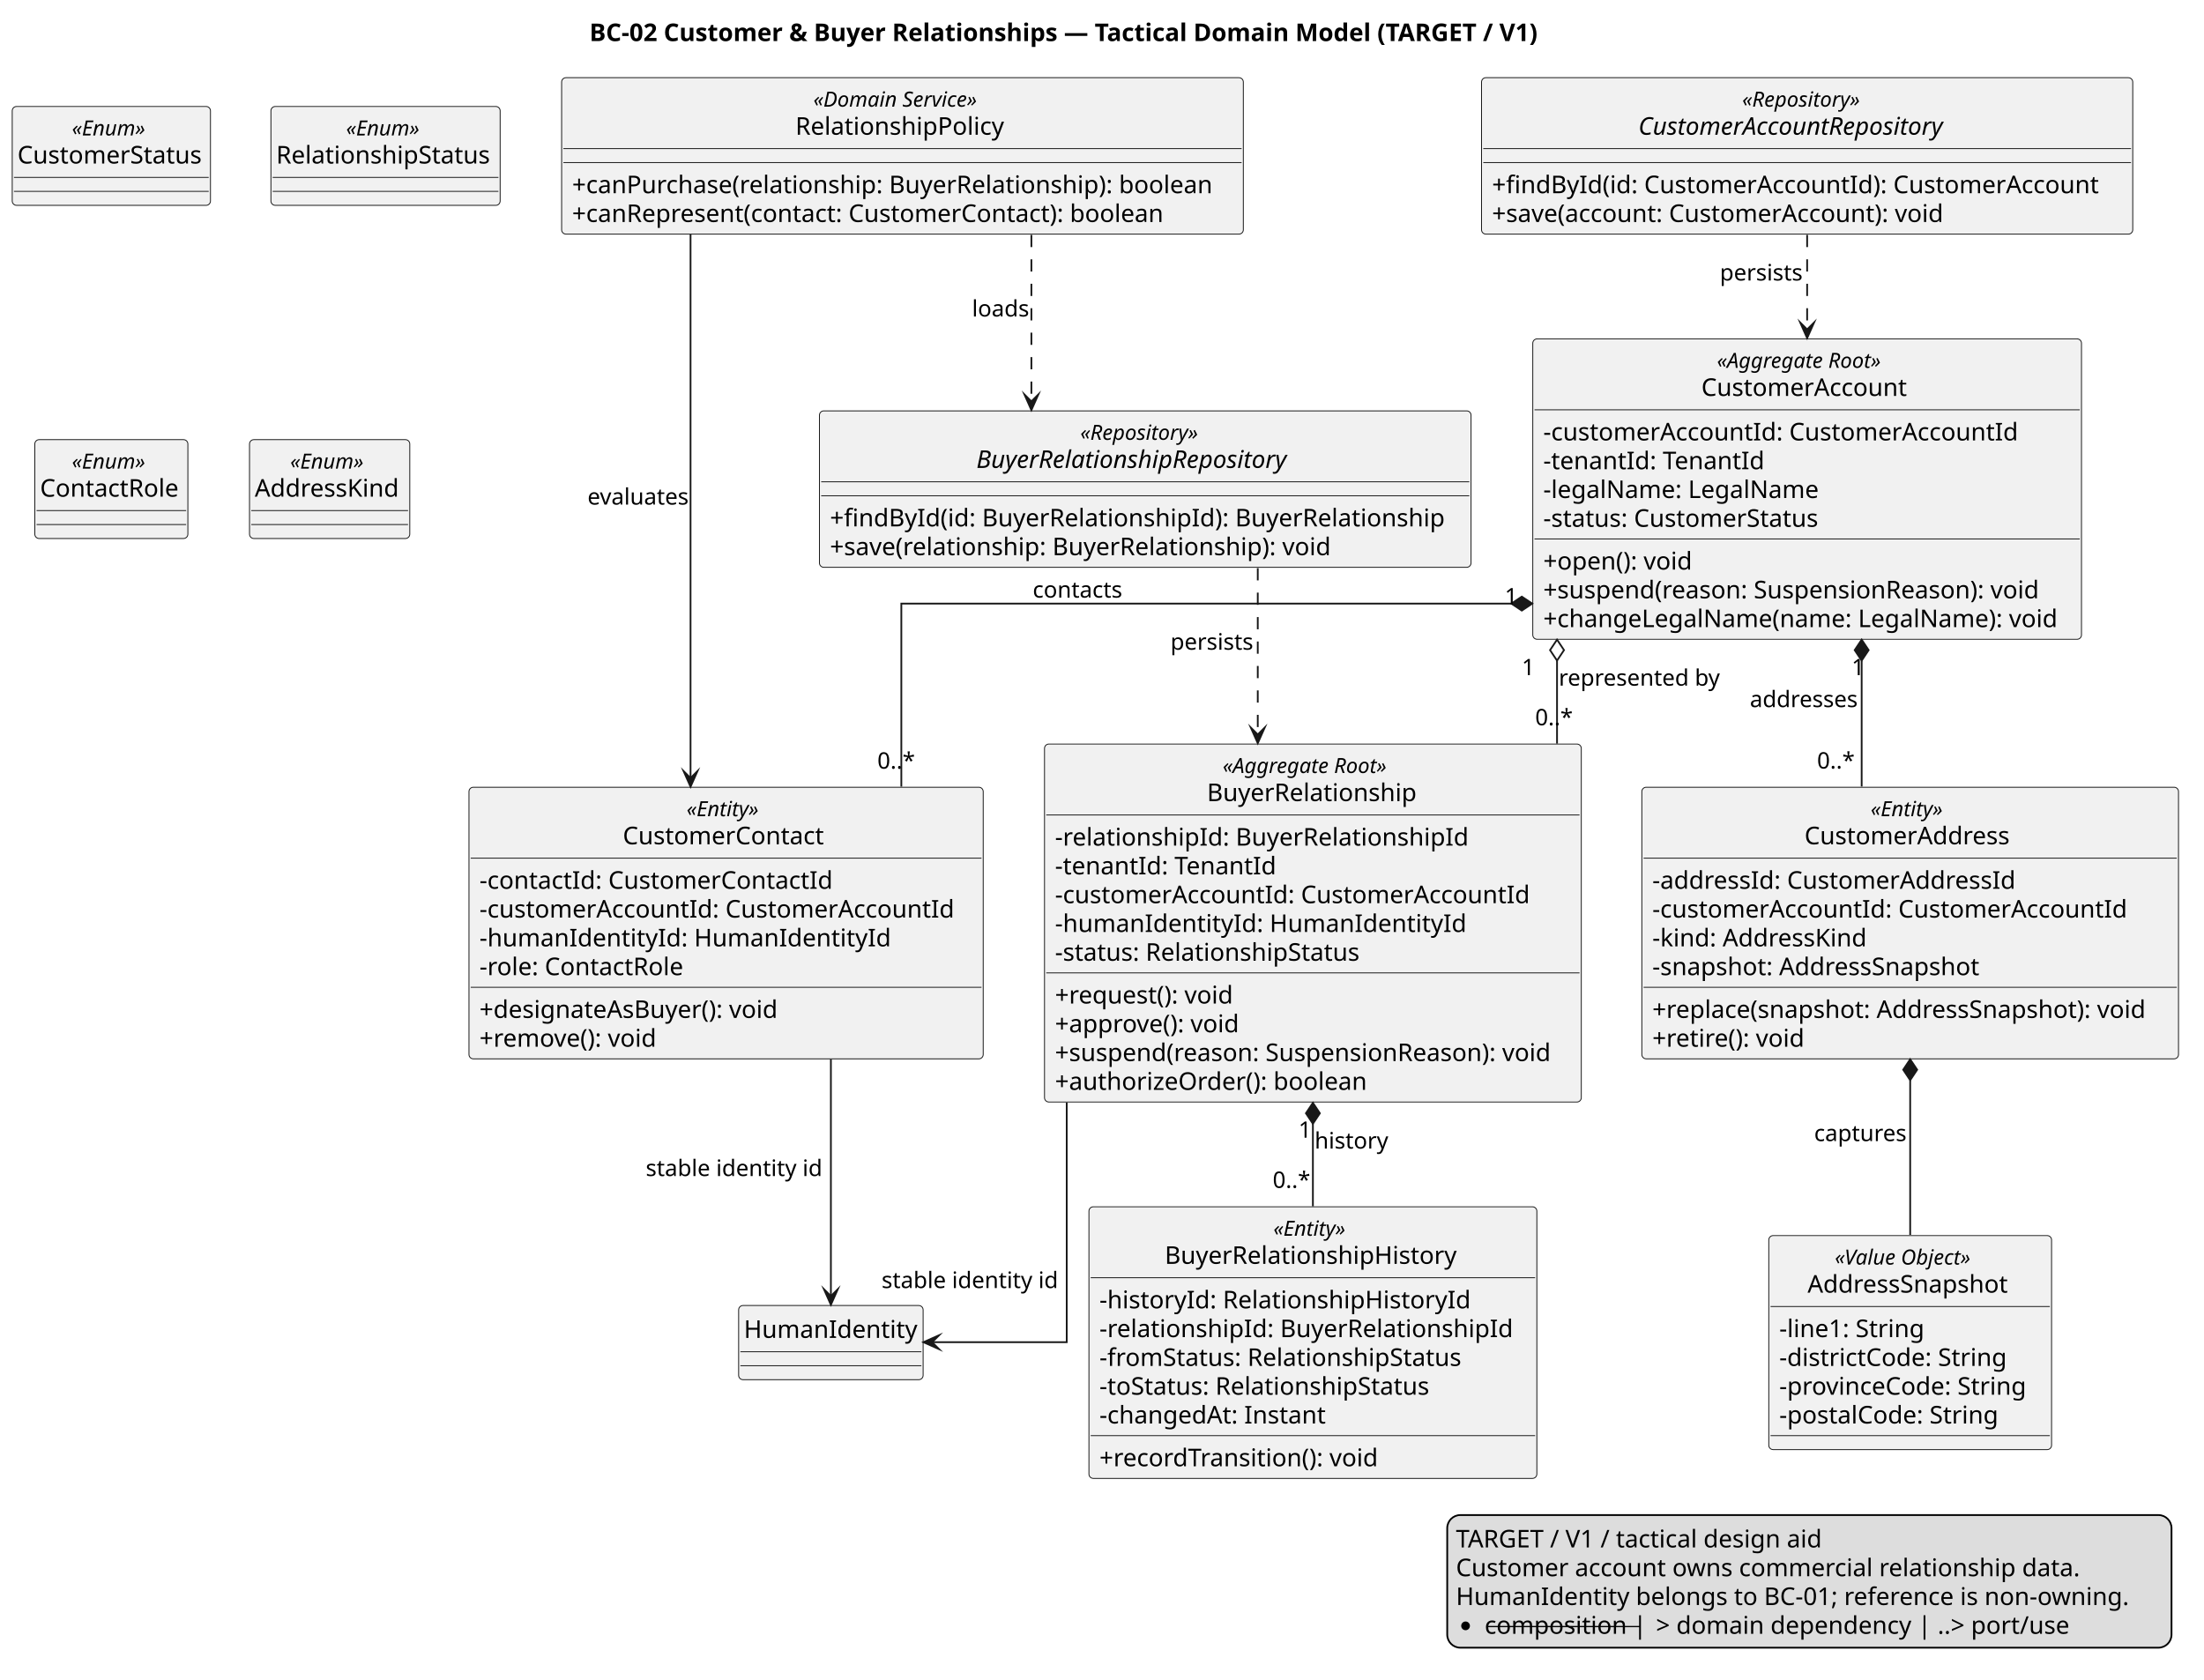
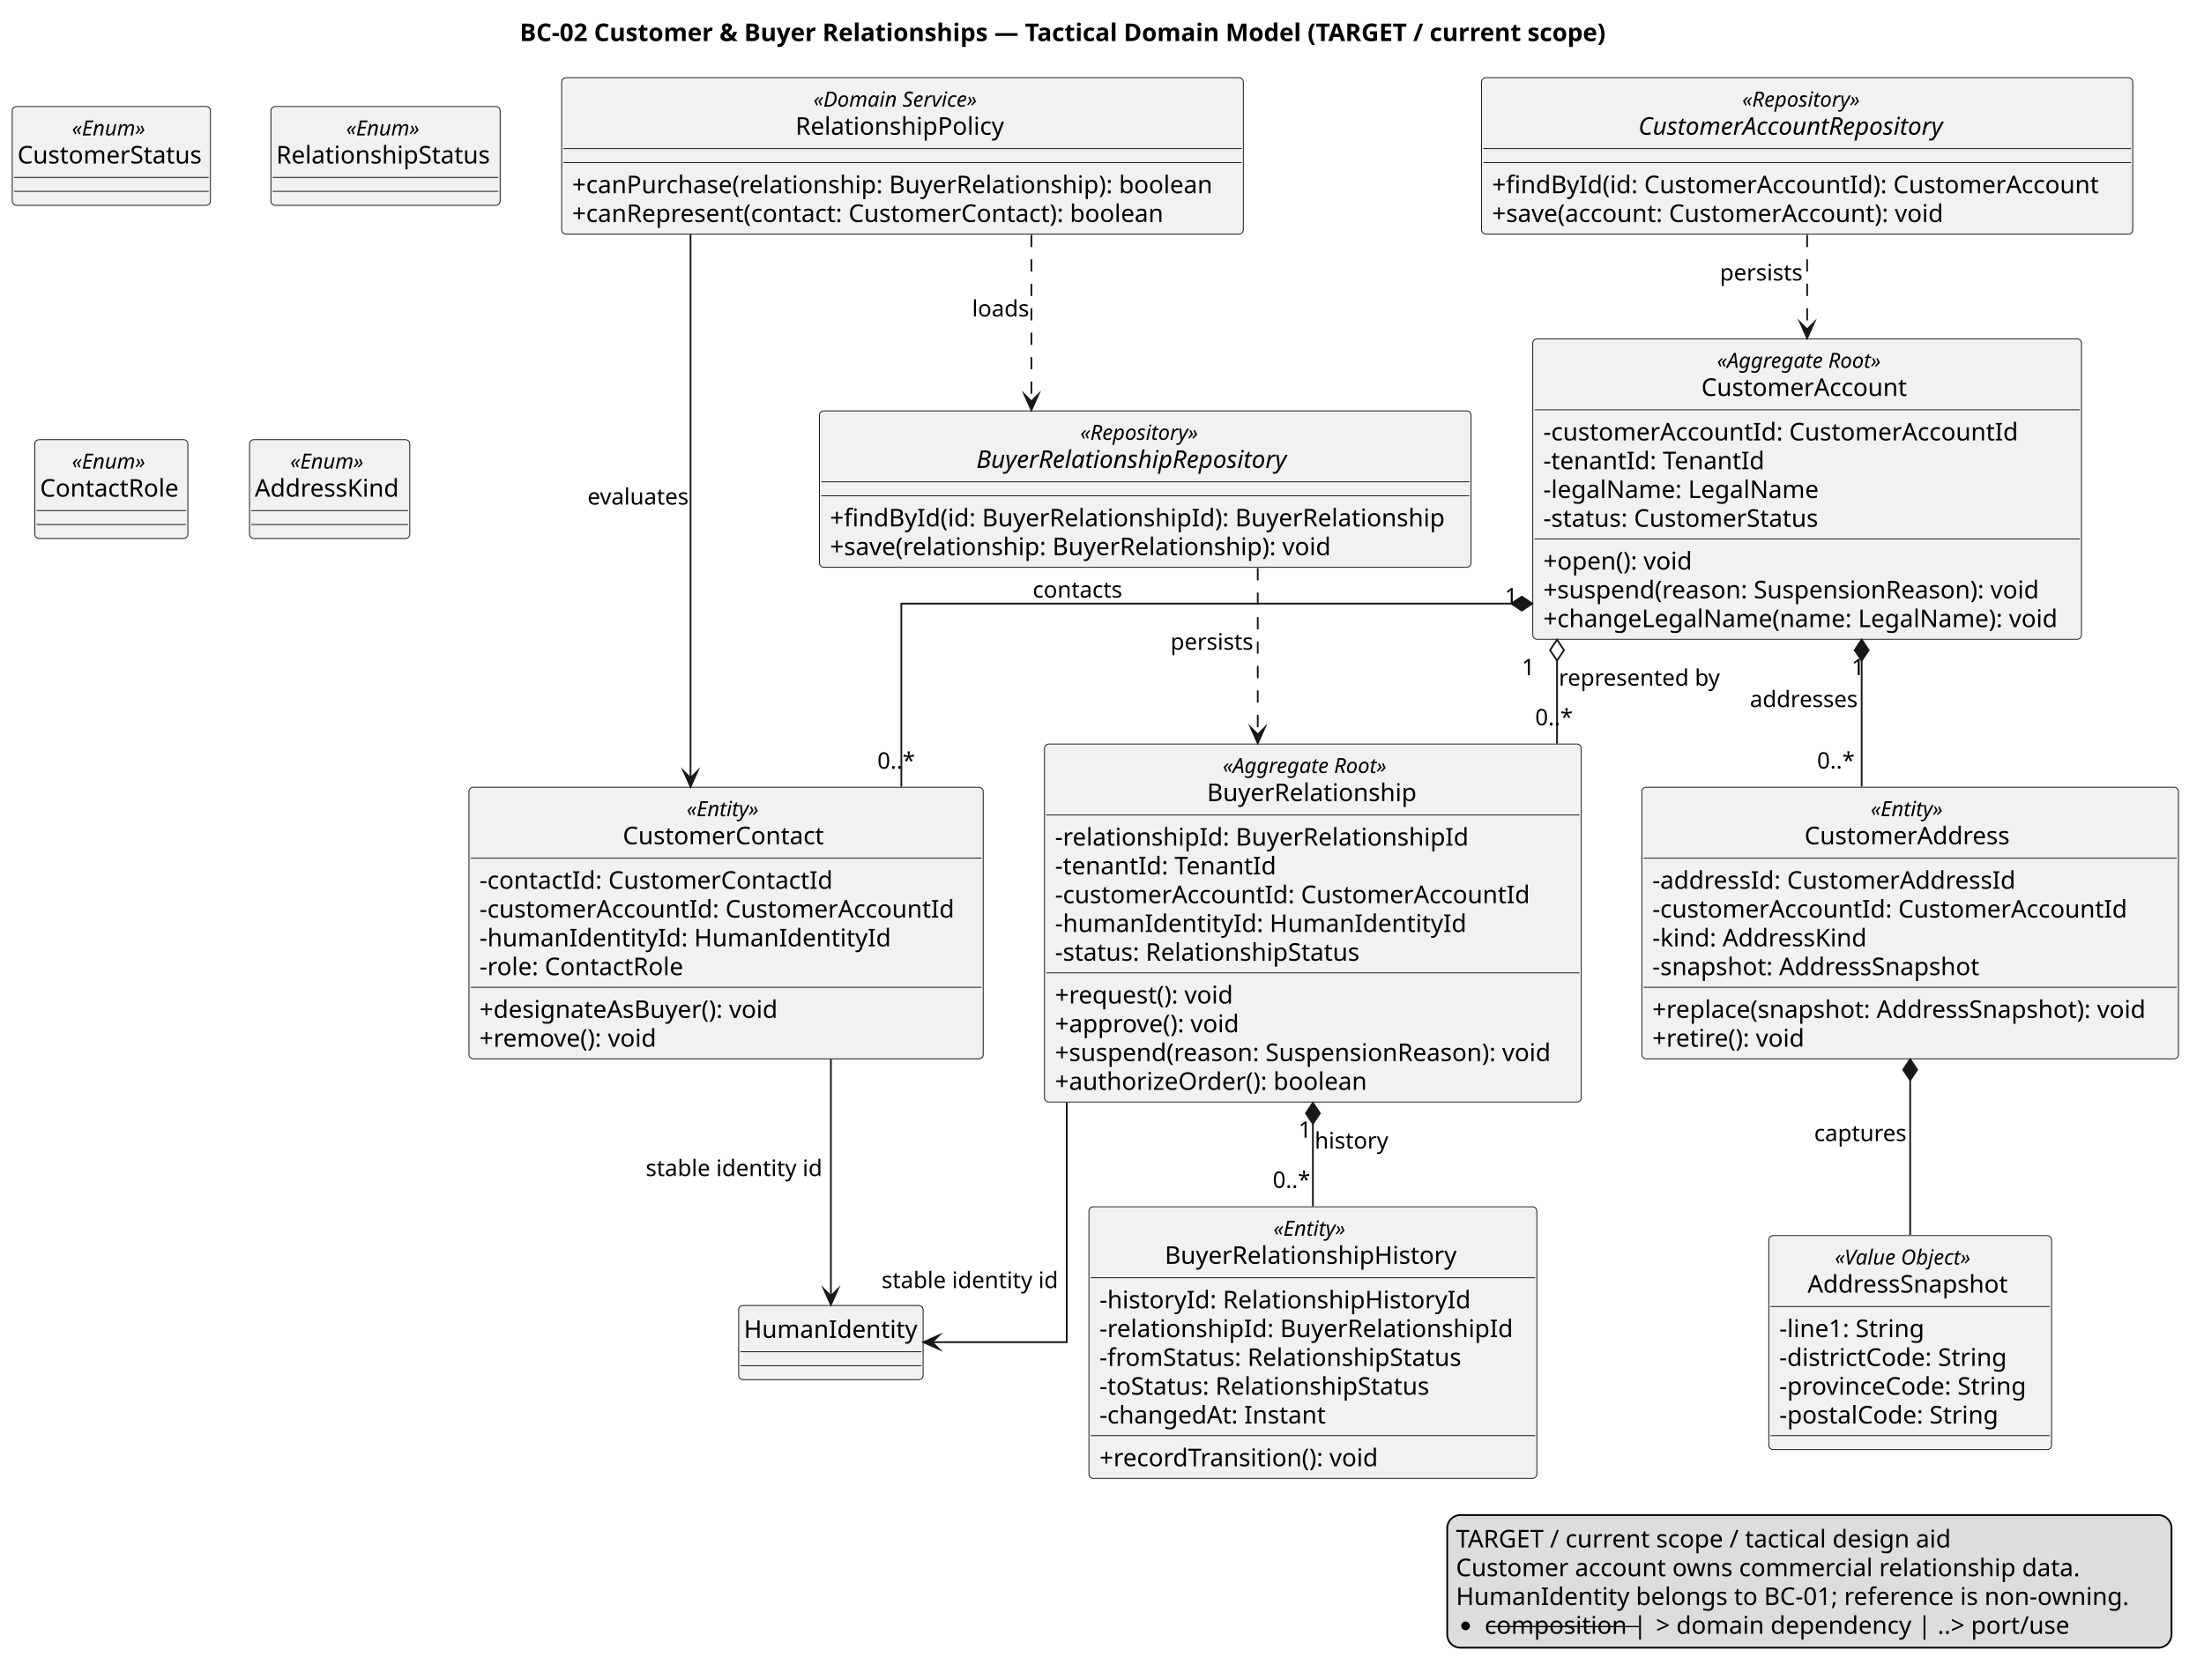
<svg xmlns="http://www.w3.org/2000/svg" contentStyleType="text/css" data-diagram-type="CLASS" height="962px" preserveAspectRatio="none" style="width:1262px;height:962px;background:#FFFFFF;" version="1.1" viewBox="0 0 1262 962" width="1262px" zoomAndPan="magnify">
  <defs />
  <g>
    <g class="title" data-source-line="1">
-       <text fill="#000000" font-family="sans-serif" font-size="14" font-weight="700" lengthAdjust="spacing" textLength="580.357" x="337.522" y="23.535">BC-02 Customer &amp; Buyer Relationships — Tactical Domain Model (TARGET / V1)</text>
+       <text fill="#000000" font-family="sans-serif" font-size="14" font-weight="700" lengthAdjust="spacing" textLength="660.188" x="297.607" y="23.535">BC-02 Customer &amp; Buyer Relationships — Tactical Domain Model (TARGET / current scope)</text>
    </g>
    <g class="entity" data-qualified-name="CustomerAccount" data-source-line="7" id="ent0001">
      <rect fill="#F1F1F1" height="172.039" rx="2.5" ry="2.5" style="stroke:#181818;stroke-width:0.5;" width="314.19" x="877.66" y="194.078" />
      <text fill="#000000" font-family="sans-serif" font-size="12" font-style="italic" lengthAdjust="spacing" textLength="103.312" x="983.098" y="210.68">«Aggregate Root»</text>
      <text fill="#000000" font-family="sans-serif" font-size="14" lengthAdjust="spacing" textLength="121.16" x="974.175" y="226.746">CustomerAccount</text>
      <line style="stroke:#181818;stroke-width:0.5;" x1="878.66" x2="1190.85" y1="234.699" y2="234.699" />
      <text fill="#000000" font-family="sans-serif" font-size="14" lengthAdjust="spacing" textLength="282.454" x="883.66" y="252.234">-customerAccountId: CustomerAccountId</text>
      <text fill="#000000" font-family="sans-serif" font-size="14" lengthAdjust="spacing" textLength="133.027" x="883.66" y="268.723">-tenantId: TenantId</text>
      <text fill="#000000" font-family="sans-serif" font-size="14" lengthAdjust="spacing" textLength="162.976" x="883.66" y="285.211">-legalName: LegalName</text>
      <text fill="#000000" font-family="sans-serif" font-size="14" lengthAdjust="spacing" textLength="165.642" x="883.66" y="301.699">-status: CustomerStatus</text>
      <line style="stroke:#181818;stroke-width:0.5;" x1="878.66" x2="1190.85" y1="308.652" y2="308.652" />
      <text fill="#000000" font-family="sans-serif" font-size="14" lengthAdjust="spacing" textLength="91.697" x="883.66" y="326.188">+open(): void</text>
      <text fill="#000000" font-family="sans-serif" font-size="14" lengthAdjust="spacing" textLength="295.36" x="883.66" y="342.676">+suspend(reason: SuspensionReason): void</text>
      <text fill="#000000" font-family="sans-serif" font-size="14" lengthAdjust="spacing" textLength="302.19" x="883.66" y="359.164">+changeLegalName(name: LegalName): void</text>
    </g>
    <g class="entity" data-qualified-name="CustomerContact" data-source-line="17" id="ent0002">
      <rect fill="#F1F1F1" height="155.551" rx="2.5" ry="2.5" style="stroke:#181818;stroke-width:0.5;" width="294.454" x="268.53" y="450.858" />
      <text fill="#000000" font-family="sans-serif" font-size="12" font-style="italic" lengthAdjust="spacing" textLength="45.24" x="393.137" y="467.46">«Entity»</text>
      <text fill="#000000" font-family="sans-serif" font-size="14" lengthAdjust="spacing" textLength="118.296" x="356.609" y="483.526">CustomerContact</text>
      <line style="stroke:#181818;stroke-width:0.5;" x1="269.53" x2="561.984" y1="491.479" y2="491.479" />
      <text fill="#000000" font-family="sans-serif" font-size="14" lengthAdjust="spacing" textLength="210.779" x="274.53" y="509.014">-contactId: CustomerContactId</text>
      <text fill="#000000" font-family="sans-serif" font-size="14" lengthAdjust="spacing" textLength="282.454" x="274.53" y="525.503">-customerAccountId: CustomerAccountId</text>
      <text fill="#000000" font-family="sans-serif" font-size="14" lengthAdjust="spacing" textLength="240.317" x="274.53" y="541.991">-humanIdentityId: HumanIdentityId</text>
      <text fill="#000000" font-family="sans-serif" font-size="14" lengthAdjust="spacing" textLength="124.783" x="274.53" y="558.479">-role: ContactRole</text>
      <line style="stroke:#181818;stroke-width:0.5;" x1="269.53" x2="561.984" y1="565.433" y2="565.433" />
      <text fill="#000000" font-family="sans-serif" font-size="14" lengthAdjust="spacing" textLength="178.158" x="274.53" y="582.968">+designateAsBuyer(): void</text>
      <text fill="#000000" font-family="sans-serif" font-size="14" lengthAdjust="spacing" textLength="108.042" x="274.53" y="599.456">+remove(): void</text>
    </g>
    <g class="entity" data-qualified-name="CustomerAddress" data-source-line="26" id="ent0003">
      <rect fill="#F1F1F1" height="155.551" rx="2.5" ry="2.5" style="stroke:#181818;stroke-width:0.5;" width="307.292" x="940.11" y="450.858" />
      <text fill="#000000" font-family="sans-serif" font-size="12" font-style="italic" lengthAdjust="spacing" textLength="45.24" x="1071.136" y="467.46">«Entity»</text>
      <text fill="#000000" font-family="sans-serif" font-size="14" lengthAdjust="spacing" textLength="121.03" x="1033.241" y="483.526">CustomerAddress</text>
      <line style="stroke:#181818;stroke-width:0.5;" x1="941.11" x2="1246.402" y1="491.479" y2="491.479" />
      <text fill="#000000" font-family="sans-serif" font-size="14" lengthAdjust="spacing" textLength="216.836" x="946.11" y="509.014">-addressId: CustomerAddressId</text>
      <text fill="#000000" font-family="sans-serif" font-size="14" lengthAdjust="spacing" textLength="282.454" x="946.11" y="525.503">-customerAccountId: CustomerAccountId</text>
      <text fill="#000000" font-family="sans-serif" font-size="14" lengthAdjust="spacing" textLength="132.46" x="946.11" y="541.991">-kind: AddressKind</text>
      <text fill="#000000" font-family="sans-serif" font-size="14" lengthAdjust="spacing" textLength="196.506" x="946.11" y="558.479">-snapshot: AddressSnapshot</text>
      <line style="stroke:#181818;stroke-width:0.5;" x1="941.11" x2="1246.402" y1="565.433" y2="565.433" />
      <text fill="#000000" font-family="sans-serif" font-size="14" lengthAdjust="spacing" textLength="295.292" x="946.11" y="582.968">+replace(snapshot: AddressSnapshot): void</text>
      <text fill="#000000" font-family="sans-serif" font-size="14" lengthAdjust="spacing" textLength="94.138" x="946.11" y="599.456">+retire(): void</text>
    </g>
    <g class="entity" data-qualified-name="BuyerRelationship" data-source-line="35" id="ent0004">
      <rect fill="#F1F1F1" height="205.016" rx="2.5" ry="2.5" style="stroke:#181818;stroke-width:0.5;" width="307.36" x="598.08" y="426.118" />
      <text fill="#000000" font-family="sans-serif" font-size="12" font-style="italic" lengthAdjust="spacing" textLength="103.312" x="700.104" y="442.72">«Aggregate Root»</text>
      <text fill="#000000" font-family="sans-serif" font-size="14" lengthAdjust="spacing" textLength="121.269" x="691.125" y="458.786">BuyerRelationship</text>
      <line style="stroke:#181818;stroke-width:0.5;" x1="599.08" x2="904.44" y1="466.739" y2="466.739" />
      <text fill="#000000" font-family="sans-serif" font-size="14" lengthAdjust="spacing" textLength="244.481" x="604.08" y="484.274">-relationshipId: BuyerRelationshipId</text>
      <text fill="#000000" font-family="sans-serif" font-size="14" lengthAdjust="spacing" textLength="133.027" x="604.08" y="500.763">-tenantId: TenantId</text>
      <text fill="#000000" font-family="sans-serif" font-size="14" lengthAdjust="spacing" textLength="282.454" x="604.08" y="517.251">-customerAccountId: CustomerAccountId</text>
      <text fill="#000000" font-family="sans-serif" font-size="14" lengthAdjust="spacing" textLength="240.317" x="604.08" y="533.739">-humanIdentityId: HumanIdentityId</text>
      <text fill="#000000" font-family="sans-serif" font-size="14" lengthAdjust="spacing" textLength="183.381" x="604.08" y="550.228">-status: RelationshipStatus</text>
      <line style="stroke:#181818;stroke-width:0.5;" x1="599.08" x2="904.44" y1="557.181" y2="557.181" />
      <text fill="#000000" font-family="sans-serif" font-size="14" lengthAdjust="spacing" textLength="108.999" x="604.08" y="574.716">+request(): void</text>
      <text fill="#000000" font-family="sans-serif" font-size="14" lengthAdjust="spacing" textLength="112.526" x="604.08" y="591.204">+approve(): void</text>
      <text fill="#000000" font-family="sans-serif" font-size="14" lengthAdjust="spacing" textLength="295.36" x="604.08" y="607.692">+suspend(reason: SuspensionReason): void</text>
      <text fill="#000000" font-family="sans-serif" font-size="14" lengthAdjust="spacing" textLength="186.86" x="604.08" y="624.181">+authorizeOrder(): boolean</text>
    </g>
    <g class="entity" data-qualified-name="BuyerRelationshipHistory" data-source-line="47" id="ent0005">
      <rect fill="#F1F1F1" height="155.551" rx="2.5" ry="2.5" style="stroke:#181818;stroke-width:0.5;" width="256.481" x="623.52" y="691.138" />
      <text fill="#000000" font-family="sans-serif" font-size="12" font-style="italic" lengthAdjust="spacing" textLength="45.24" x="729.14" y="707.74">«Entity»</text>
      <text fill="#000000" font-family="sans-serif" font-size="14" lengthAdjust="spacing" textLength="169.62" x="666.95" y="723.806">BuyerRelationshipHistory</text>
      <line style="stroke:#181818;stroke-width:0.5;" x1="624.52" x2="879" y1="731.759" y2="731.759" />
      <text fill="#000000" font-family="sans-serif" font-size="14" lengthAdjust="spacing" textLength="221.436" x="629.52" y="749.294">-historyId: RelationshipHistoryId</text>
      <text fill="#000000" font-family="sans-serif" font-size="14" lengthAdjust="spacing" textLength="244.481" x="629.52" y="765.783">-relationshipId: BuyerRelationshipId</text>
      <text fill="#000000" font-family="sans-serif" font-size="14" lengthAdjust="spacing" textLength="216.33" x="629.52" y="782.271">-fromStatus: RelationshipStatus</text>
      <text fill="#000000" font-family="sans-serif" font-size="14" lengthAdjust="spacing" textLength="197.62" x="629.52" y="798.759">-toStatus: RelationshipStatus</text>
      <text fill="#000000" font-family="sans-serif" font-size="14" lengthAdjust="spacing" textLength="136.227" x="629.52" y="815.248">-changedAt: Instant</text>
      <line style="stroke:#181818;stroke-width:0.5;" x1="624.52" x2="879" y1="822.201" y2="822.201" />
      <text fill="#000000" font-family="sans-serif" font-size="14" lengthAdjust="spacing" textLength="170.393" x="629.52" y="839.736">+recordTransition(): void</text>
    </g>
    <g class="entity" data-qualified-name="AddressSnapshot" data-source-line="56" id="ent0006">
      <rect fill="#F1F1F1" height="122.574" rx="2.5" ry="2.5" style="stroke:#181818;stroke-width:0.5;" width="161.919" x="1012.8" y="707.628" />
      <text fill="#000000" font-family="sans-serif" font-size="12" font-style="italic" lengthAdjust="spacing" textLength="86.291" x="1050.614" y="724.23">«Value Object»</text>
      <text fill="#000000" font-family="sans-serif" font-size="14" lengthAdjust="spacing" textLength="117.517" x="1035.001" y="740.296">AddressSnapshot</text>
      <line style="stroke:#181818;stroke-width:0.5;" x1="1013.8" x2="1173.719" y1="748.249" y2="748.249" />
      <text fill="#000000" font-family="sans-serif" font-size="14" lengthAdjust="spacing" textLength="90.364" x="1018.8" y="765.784">-line1: String</text>
      <text fill="#000000" font-family="sans-serif" font-size="14" lengthAdjust="spacing" textLength="139.241" x="1018.8" y="782.273">-districtCode: String</text>
      <text fill="#000000" font-family="sans-serif" font-size="14" lengthAdjust="spacing" textLength="149.919" x="1018.8" y="798.761">-provinceCode: String</text>
      <text fill="#000000" font-family="sans-serif" font-size="14" lengthAdjust="spacing" textLength="133.39" x="1018.8" y="815.249">-postalCode: String</text>
      <line style="stroke:#181818;stroke-width:0.5;" x1="1013.8" x2="1173.719" y1="822.202" y2="822.202" />
    </g>
    <g class="entity" data-qualified-name="RelationshipPolicy" data-source-line="63" id="ent0007">
      <rect fill="#F1F1F1" height="89.598" rx="2.5" ry="2.5" style="stroke:#181818;stroke-width:0.5;" width="390.335" x="321.59" y="44.488" />
      <text fill="#000000" font-family="sans-serif" font-size="12" font-style="italic" lengthAdjust="spacing" textLength="102.047" x="465.734" y="61.09">«Domain Service»</text>
      <text fill="#000000" font-family="sans-serif" font-size="14" lengthAdjust="spacing" textLength="122.603" x="455.456" y="77.156">RelationshipPolicy</text>
      <line style="stroke:#181818;stroke-width:0.5;" x1="322.59" x2="710.925" y1="85.109" y2="85.109" />
      <line style="stroke:#181818;stroke-width:0.5;" x1="322.59" x2="710.925" y1="93.109" y2="93.109" />
      <text fill="#000000" font-family="sans-serif" font-size="14" lengthAdjust="spacing" textLength="378.335" x="327.59" y="110.644">+canPurchase(relationship: BuyerRelationship): boolean</text>
      <text fill="#000000" font-family="sans-serif" font-size="14" lengthAdjust="spacing" textLength="351.805" x="327.59" y="127.133">+canRepresent(contact: CustomerContact): boolean</text>
    </g>
    <g class="entity" data-qualified-name="CustomerAccountRepository" data-source-line="68" id="ent0008">
      <rect fill="#F1F1F1" height="89.598" rx="2.5" ry="2.5" style="stroke:#181818;stroke-width:0.5;" width="372.883" x="848.32" y="44.488" />
      <text fill="#000000" font-family="sans-serif" font-size="12" font-style="italic" lengthAdjust="spacing" textLength="74.397" x="997.563" y="61.09">«Repository»</text>
      <text fill="#000000" font-family="sans-serif" font-size="14" font-style="italic" lengthAdjust="spacing" textLength="193.286" x="938.118" y="77.156">CustomerAccountRepository</text>
      <line style="stroke:#181818;stroke-width:0.5;" x1="849.32" x2="1220.203" y1="85.109" y2="85.109" />
      <line style="stroke:#181818;stroke-width:0.5;" x1="849.32" x2="1220.203" y1="93.109" y2="93.109" />
      <text fill="#000000" font-family="sans-serif" font-size="14" lengthAdjust="spacing" textLength="360.883" x="854.32" y="110.644">+findById(id: CustomerAccountId): CustomerAccount</text>
      <text fill="#000000" font-family="sans-serif" font-size="14" lengthAdjust="spacing" textLength="271.018" x="854.32" y="127.133">+save(account: CustomerAccount): void</text>
    </g>
    <g class="entity" data-qualified-name="BuyerRelationshipRepository" data-source-line="73" id="ent0009">
      <rect fill="#F1F1F1" height="89.598" rx="2.5" ry="2.5" style="stroke:#181818;stroke-width:0.5;" width="373.102" x="469.21" y="235.308" />
      <text fill="#000000" font-family="sans-serif" font-size="12" font-style="italic" lengthAdjust="spacing" textLength="74.397" x="618.562" y="251.91">«Repository»</text>
      <text fill="#000000" font-family="sans-serif" font-size="14" font-style="italic" lengthAdjust="spacing" textLength="193.395" x="559.063" y="267.976">BuyerRelationshipRepository</text>
      <line style="stroke:#181818;stroke-width:0.5;" x1="470.21" x2="841.312" y1="275.929" y2="275.929" />
      <line style="stroke:#181818;stroke-width:0.5;" x1="470.21" x2="841.312" y1="283.929" y2="283.929" />
      <text fill="#000000" font-family="sans-serif" font-size="14" lengthAdjust="spacing" textLength="361.102" x="475.21" y="301.464">+findById(id: BuyerRelationshipId): BuyerRelationship</text>
      <text fill="#000000" font-family="sans-serif" font-size="14" lengthAdjust="spacing" textLength="298.402" x="475.21" y="317.953">+save(relationship: BuyerRelationship): void</text>
    </g>
    <g class="entity" data-qualified-name="CustomerStatus" data-source-line="78" id="ent0010">
      <rect fill="#F1F1F1" height="56.621" rx="2.5" ry="2.5" style="stroke:#181818;stroke-width:0.5;" width="113.516" x="7" y="60.978" />
      <text fill="#000000" font-family="sans-serif" font-size="12" font-style="italic" lengthAdjust="spacing" textLength="45.176" x="41.17" y="77.58">«Enum»</text>
      <text fill="#000000" font-family="sans-serif" font-size="14" lengthAdjust="spacing" textLength="107.516" x="10" y="93.646">CustomerStatus</text>
      <line style="stroke:#181818;stroke-width:0.5;" x1="8" x2="119.516" y1="101.599" y2="101.599" />
      <line style="stroke:#181818;stroke-width:0.5;" x1="8" x2="119.516" y1="109.599" y2="109.599" />
    </g>
    <g class="entity" data-qualified-name="RelationshipStatus" data-source-line="79" id="ent0011">
      <rect fill="#F1F1F1" height="56.621" rx="2.5" ry="2.5" style="stroke:#181818;stroke-width:0.5;" width="131.255" x="155.13" y="60.978" />
      <text fill="#000000" font-family="sans-serif" font-size="12" font-style="italic" lengthAdjust="spacing" textLength="45.176" x="198.17" y="77.58">«Enum»</text>
      <text fill="#000000" font-family="sans-serif" font-size="14" lengthAdjust="spacing" textLength="125.255" x="158.13" y="93.646">RelationshipStatus</text>
      <line style="stroke:#181818;stroke-width:0.5;" x1="156.13" x2="285.385" y1="101.599" y2="101.599" />
      <line style="stroke:#181818;stroke-width:0.5;" x1="156.13" x2="285.385" y1="109.599" y2="109.599" />
    </g>
    <g class="entity" data-qualified-name="ContactRole" data-source-line="80" id="ent0012">
      <rect fill="#F1F1F1" height="56.621" rx="2.5" ry="2.5" style="stroke:#181818;stroke-width:0.5;" width="87.648" x="19.93" y="251.788" />
      <text fill="#000000" font-family="sans-serif" font-size="12" font-style="italic" lengthAdjust="spacing" textLength="45.176" x="41.166" y="268.39">«Enum»</text>
      <text fill="#000000" font-family="sans-serif" font-size="14" lengthAdjust="spacing" textLength="81.648" x="22.93" y="284.456">ContactRole</text>
      <line style="stroke:#181818;stroke-width:0.5;" x1="20.93" x2="106.578" y1="292.409" y2="292.409" />
      <line style="stroke:#181818;stroke-width:0.5;" x1="20.93" x2="106.578" y1="300.409" y2="300.409" />
    </g>
    <g class="entity" data-qualified-name="AddressKind" data-source-line="81" id="ent0013">
      <rect fill="#F1F1F1" height="56.621" rx="2.5" ry="2.5" style="stroke:#181818;stroke-width:0.5;" width="91.77" x="142.87" y="251.788" />
      <text fill="#000000" font-family="sans-serif" font-size="12" font-style="italic" lengthAdjust="spacing" textLength="45.176" x="166.167" y="268.39">«Enum»</text>
      <text fill="#000000" font-family="sans-serif" font-size="14" lengthAdjust="spacing" textLength="85.77" x="145.87" y="284.456">AddressKind</text>
      <line style="stroke:#181818;stroke-width:0.5;" x1="143.87" x2="233.641" y1="292.409" y2="292.409" />
      <line style="stroke:#181818;stroke-width:0.5;" x1="143.87" x2="233.641" y1="300.409" y2="300.409" />
    </g>
    <g class="entity" data-qualified-name="HumanIdentity" data-source-line="87" id="ent0018">
      <rect fill="#F1F1F1" height="42.488" rx="2.5" ry="2.5" style="stroke:#181818;stroke-width:0.5;" width="105.634" x="422.94" y="747.668" />
      <text fill="#000000" font-family="sans-serif" font-size="14" lengthAdjust="spacing" textLength="99.634" x="425.94" y="766.203">HumanIdentity</text>
      <line style="stroke:#181818;stroke-width:0.5;" x1="423.94" x2="527.574" y1="774.157" y2="774.157" />
      <line style="stroke:#181818;stroke-width:0.5;" x1="423.94" x2="527.574" y1="782.157" y2="782.157" />
    </g>
    <g class="link" data-entity-1="ent0001" data-entity-2="ent0002" data-link-type="composition" data-source-line="83" id="lnk14">
      <path codeLine="83" d="M865.38,345.688 C712.76,345.688 516.1,345.688 516.1,345.688 C516.1,345.688 516.1,400.788 516.1,450.518" fill="none" id="CustomerAccount-backto-CustomerContact" style="stroke:#181818;stroke-width:1;" />
      <polygon fill="#181818" points="877.38,345.688,871.38,341.688,865.38,345.688,871.38,349.688,877.38,345.688" style="stroke:#181818;stroke-width:1;stroke-linejoin:miter;stroke-miterlimit:10;" />
      <text fill="#000000" font-family="sans-serif" font-size="13" lengthAdjust="spacing" textLength="52.901" x="591.33" y="342.257">contacts</text>
      <text fill="#000000" font-family="sans-serif" font-size="13" lengthAdjust="spacing" textLength="8.22" x="861.569" y="346.078">1</text>
      <text fill="#000000" font-family="sans-serif" font-size="13" lengthAdjust="spacing" textLength="22.712" x="502.369" y="440.208">0..*</text>
    </g>
    <g class="link" data-entity-1="ent0001" data-entity-2="ent0003" data-link-type="composition" data-source-line="84" id="lnk15">
      <path codeLine="84" d="M1065.98,378.328 C1065.98,405.668 1065.98,423.718 1065.98,450.458" fill="none" id="CustomerAccount-backto-CustomerAddress" style="stroke:#181818;stroke-width:1;" />
      <polygon fill="#181818" points="1065.98,366.328,1061.98,372.328,1065.98,378.328,1069.98,372.328,1065.98,366.328" style="stroke:#181818;stroke-width:1;stroke-linejoin:miter;stroke-miterlimit:10;" />
      <text fill="#000000" font-family="sans-serif" font-size="13" lengthAdjust="spacing" textLength="63.229" x="1001.98" y="404.967">addresses</text>
      <text fill="#000000" font-family="sans-serif" font-size="13" lengthAdjust="spacing" textLength="8.22" x="1060.244" y="386.672">1</text>
      <text fill="#000000" font-family="sans-serif" font-size="13" lengthAdjust="spacing" textLength="22.712" x="1040.438" y="440.143">0..*</text>
    </g>
    <g class="link" data-entity-1="ent0001" data-entity-2="ent0004" data-link-type="aggregation" data-source-line="85" id="lnk16">
      <path codeLine="85" d="M891.55,378.328 C891.55,397.538 891.55,406.088 891.55,425.878" fill="none" id="CustomerAccount-backto-BuyerRelationship" style="stroke:#181818;stroke-width:1;" />
      <polygon fill="none" points="891.55,366.328,887.55,372.328,891.55,378.328,895.55,372.328,891.55,366.328" style="stroke:#181818;stroke-width:1;stroke-linejoin:miter;stroke-miterlimit:10;" />
      <text fill="#000000" font-family="sans-serif" font-size="13" lengthAdjust="spacing" textLength="94.618" x="892.55" y="392.677">represented by</text>
      <text fill="#000000" font-family="sans-serif" font-size="13" lengthAdjust="spacing" textLength="8.22" x="871.369" y="386.672">1</text>
      <text fill="#000000" font-family="sans-serif" font-size="13" lengthAdjust="spacing" textLength="22.712" x="879.034" y="415.362">0..*</text>
    </g>
    <g class="link" data-entity-1="ent0004" data-entity-2="ent0005" data-link-type="composition" data-source-line="86" id="lnk17">
      <path codeLine="86" d="M751.76,643.578 C751.76,663.448 751.76,671.958 751.76,690.878" fill="none" id="BuyerRelationship-backto-BuyerRelationshipHistory" style="stroke:#181818;stroke-width:1;" />
      <polygon fill="#181818" points="751.76,631.578,747.76,637.578,751.76,643.578,755.76,637.578,751.76,631.578" style="stroke:#181818;stroke-width:1;stroke-linejoin:miter;stroke-miterlimit:10;" />
      <text fill="#000000" font-family="sans-serif" font-size="13" lengthAdjust="spacing" textLength="43.412" x="752.76" y="657.797">history</text>
      <text fill="#000000" font-family="sans-serif" font-size="13" lengthAdjust="spacing" textLength="8.22" x="743.499" y="651.578">1</text>
      <text fill="#000000" font-family="sans-serif" font-size="13" lengthAdjust="spacing" textLength="22.712" x="728.745" y="680.309">0..*</text>
    </g>
    <g class="link" data-entity-1="ent0002" data-entity-2="ent0018" data-link-type="dependency" data-source-line="87" id="lnk19">
      <path codeLine="87" d="M475.76,606.638 C475.76,655.838 475.76,710.818 475.76,742.278" fill="none" id="CustomerContact-to-HumanIdentity" style="stroke:#181818;stroke-width:1;" />
      <polygon fill="#181818" points="475.76,747.278,479.76,738.278,475.76,742.278,471.76,738.278,475.76,747.278" style="stroke:#181818;stroke-width:1;stroke-linejoin:miter;stroke-miterlimit:10;" />
      <text fill="#000000" font-family="sans-serif" font-size="13" lengthAdjust="spacing" textLength="105.543" x="369.76" y="673.527">stable identity id</text>
    </g>
    <g class="link" data-entity-1="ent0004" data-entity-2="ent0018" data-link-type="dependency" data-source-line="88" id="lnk20">
      <path codeLine="88" d="M610.8,631.478 C610.8,696.638 610.8,768.688 610.8,768.688 C610.8,768.688 571.57,768.688 533.74,768.688" fill="none" id="BuyerRelationship-to-HumanIdentity" style="stroke:#181818;stroke-width:1;" />
      <polygon fill="#181818" points="528.74,768.688,537.74,772.688,533.74,768.688,537.74,764.688,528.74,768.688" style="stroke:#181818;stroke-width:1;stroke-linejoin:miter;stroke-miterlimit:10;" />
      <text fill="#000000" font-family="sans-serif" font-size="13" lengthAdjust="spacing" textLength="105.543" x="504.8" y="737.677">stable identity id</text>
    </g>
    <g class="link" data-entity-1="ent0003" data-entity-2="ent0006" data-link-type="composition" data-source-line="89" id="lnk21">
      <path codeLine="89" d="M1093.76,618.638 C1093.76,651.258 1093.76,676.608 1093.76,707.258" fill="none" id="CustomerAddress-backto-AddressSnapshot" style="stroke:#181818;stroke-width:1;" />
      <polygon fill="#181818" points="1093.76,606.638,1089.76,612.638,1093.76,618.638,1097.76,612.638,1093.76,606.638" style="stroke:#181818;stroke-width:1;stroke-linejoin:miter;stroke-miterlimit:10;" />
      <text fill="#000000" font-family="sans-serif" font-size="13" lengthAdjust="spacing" textLength="54.139" x="1038.76" y="653.517">captures</text>
    </g>
    <g class="link" data-entity-1="ent0007" data-entity-2="ent0009" data-link-type="dependency" data-source-line="90" id="lnk22">
      <path codeLine="90" d="M590.57,134.508 C590.57,164.808 590.57,199.568 590.57,229.878" fill="none" id="RelationshipPolicy-to-BuyerRelationshipRepository" style="stroke:#181818;stroke-width:1;stroke-dasharray:7,7;" />
      <polygon fill="#181818" points="590.57,234.878,594.57,225.878,590.57,229.878,586.57,225.878,590.57,234.878" style="stroke:#181818;stroke-width:1;stroke-linejoin:miter;stroke-miterlimit:10;" />
      <text fill="#000000" font-family="sans-serif" font-size="13" lengthAdjust="spacing" textLength="33.731" x="556.57" y="181.257">loads</text>
    </g>
    <g class="link" data-entity-1="ent0007" data-entity-2="ent0002" data-link-type="dependency" data-source-line="91" id="lnk23">
      <path codeLine="91" d="M395.4,134.238 C395.4,208.708 395.4,353.558 395.4,445.588" fill="none" id="RelationshipPolicy-to-CustomerContact" style="stroke:#181818;stroke-width:1;" />
      <polygon fill="#181818" points="395.4,450.588,399.4,441.588,395.4,445.588,391.4,441.588,395.4,450.588" style="stroke:#181818;stroke-width:1;stroke-linejoin:miter;stroke-miterlimit:10;" />
      <text fill="#000000" font-family="sans-serif" font-size="13" lengthAdjust="spacing" textLength="58.887" x="336.4" y="288.977">evaluates</text>
    </g>
    <g class="link" data-entity-1="ent0008" data-entity-2="ent0001" data-link-type="dependency" data-source-line="92" id="lnk24">
      <path codeLine="92" d="M1034.76,134.508 C1034.76,152.248 1034.76,168.228 1034.76,188.658" fill="none" id="CustomerAccountRepository-to-CustomerAccount" style="stroke:#181818;stroke-width:1;stroke-dasharray:7,7;" />
      <polygon fill="#181818" points="1034.76,193.658,1038.76,184.658,1034.76,188.658,1030.76,184.658,1034.76,193.658" style="stroke:#181818;stroke-width:1;stroke-linejoin:miter;stroke-miterlimit:10;" />
      <text fill="#000000" font-family="sans-serif" font-size="13" lengthAdjust="spacing" textLength="49.245" x="984.76" y="160.647">persists</text>
    </g>
    <g class="link" data-entity-1="ent0009" data-entity-2="ent0004" data-link-type="dependency" data-source-line="93" id="lnk25">
      <path codeLine="93" d="M720.19,325.398 C720.19,353.468 720.19,385.718 720.19,420.658" fill="none" id="BuyerRelationshipRepository-to-BuyerRelationship" style="stroke:#181818;stroke-width:1;stroke-dasharray:7,7;" />
      <polygon fill="#181818" points="720.19,425.658,724.19,416.658,720.19,420.658,716.19,416.658,720.19,425.658" style="stroke:#181818;stroke-width:1;stroke-linejoin:miter;stroke-miterlimit:10;" />
      <text fill="#000000" font-family="sans-serif" font-size="13" lengthAdjust="spacing" textLength="49.245" x="670.19" y="372.097">persists</text>
    </g>
    <g class="legend" data-source-line="95">
      <rect fill="#DDDDDD" height="75.953" rx="7.5" ry="7.5" style="stroke:#000000;stroke-width:1;" width="414.728" x="828.673" y="867.689" />
-       <text fill="#000000" font-family="sans-serif" font-size="14" lengthAdjust="spacing" textLength="227.363" x="833.673" y="886.224">TARGET / V1 / tactical design aid</text>
+       <text fill="#000000" font-family="sans-serif" font-size="14" lengthAdjust="spacing" textLength="302.347" x="833.673" y="886.224">TARGET / current scope / tactical design aid</text>
      <text fill="#000000" font-family="sans-serif" font-size="14" lengthAdjust="spacing" textLength="369.53" x="833.673" y="902.712">Customer account owns commercial relationship data.</text>
      <text fill="#000000" font-family="sans-serif" font-size="14" lengthAdjust="spacing" textLength="404.728" x="833.673" y="919.201">HumanIdentity belongs to BC-01; reference is non-owning.</text>
      <ellipse cx="839.173" cy="931.142" fill="#000000" rx="2.5" ry="2.5" />
      <text fill="#000000" font-family="sans-serif" font-size="14" lengthAdjust="spacing" text-decoration="line-through" textLength="93.666" x="850.103" y="935.689">composition |</text>
      <text fill="#000000" font-family="sans-serif" font-size="14" lengthAdjust="spacing" textLength="250.482" x="948.199" y="935.689">&gt; domain dependency | ..&gt; port/use</text>
    </g>
  </g>
</svg>
